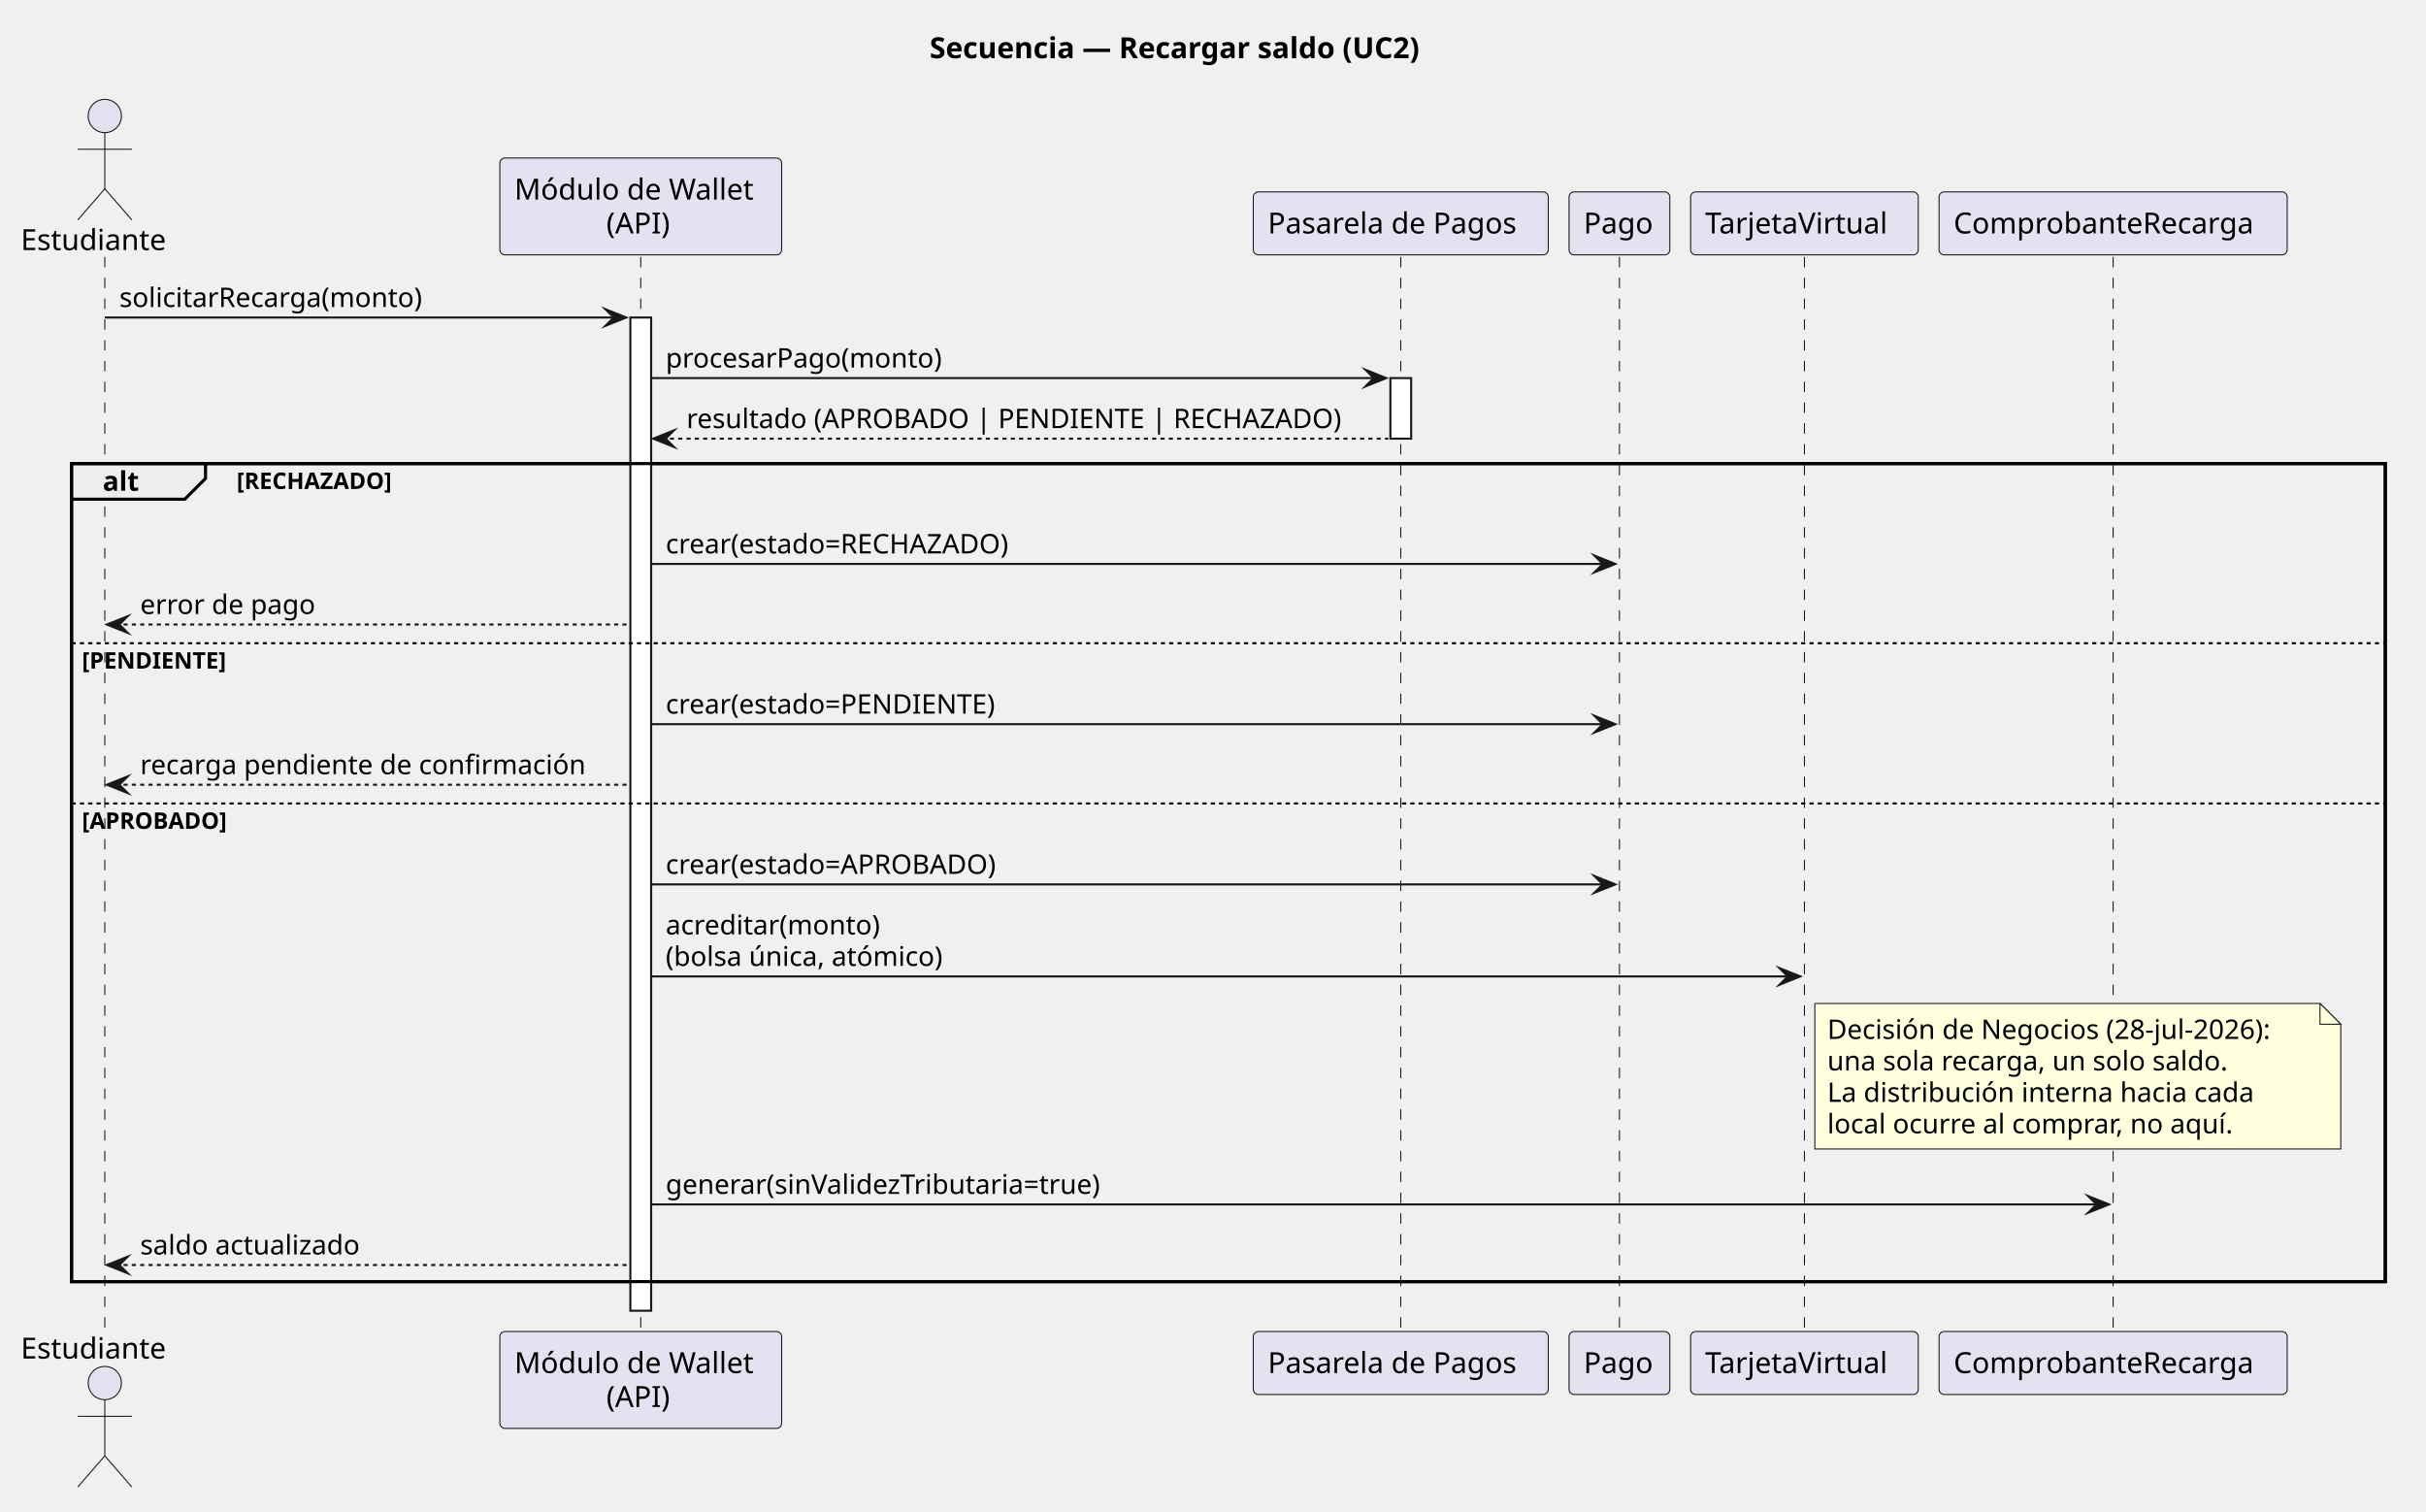
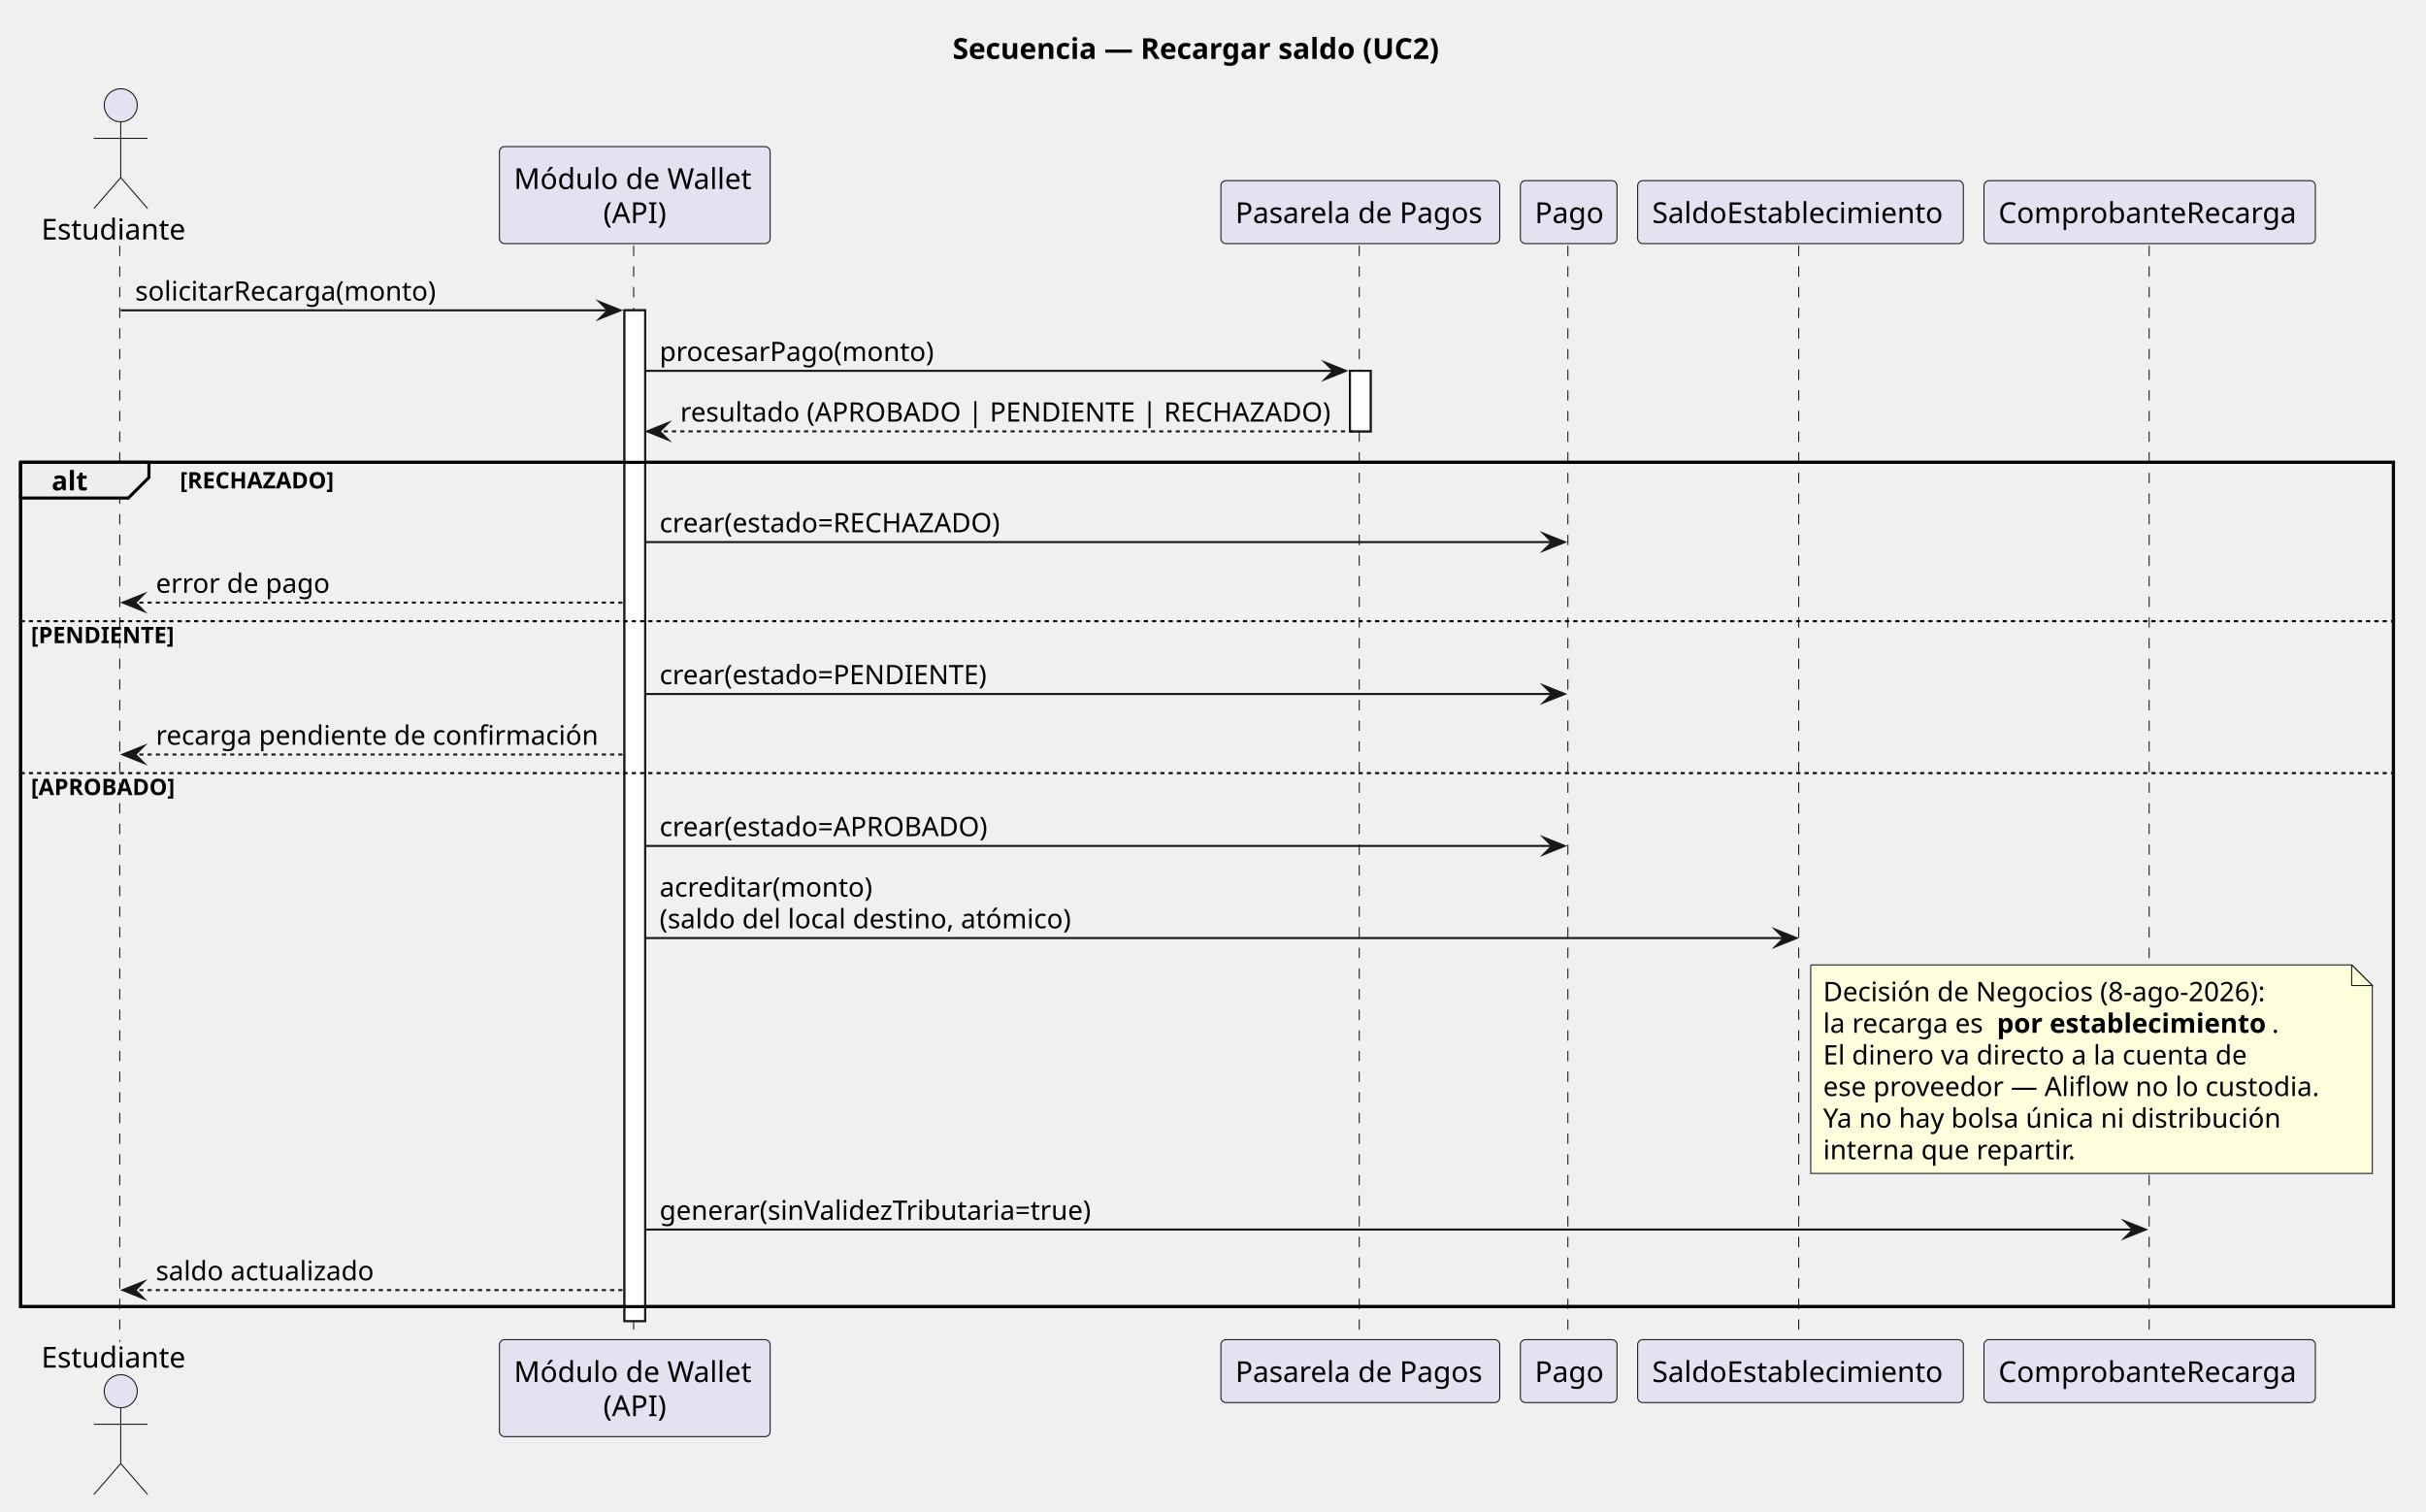
- <svg xmlns="http://www.w3.org/2000/svg" version="1.1" data-diagram-type="SEQUENCE" style="width:1167px;height:727px;background:#FFFFFF;" width="1167px" height="727px" viewBox="0 0 1167 727" zoomAndPan="magnify" preserveAspectRatio="none" contentStyleType="text/css">
+ <svg xmlns="http://www.w3.org/2000/svg" contentStyleType="text/css" data-diagram-type="SEQUENCE" height="732px" preserveAspectRatio="none" style="width:1175px;height:732px;background:#FFFFFF;" version="1.1" viewBox="0 0 1175 732" width="1175px" zoomAndPan="magnify">
  <defs />
-   <g font-family="sans-serif" lengthAdjust="spacing">
-     <g class="title" data-source-line="1">
-       <text x="447.18" y="27.995" fill="#000" font-size="14" textLength="271.045" font-weight="700">Secuencia — Recargar saldo (UC2)</text>
-     </g>
-     <rect x="34.417" y="222.992" width="1112.989" height="393.469" fill="none" style="stroke:#000;stroke-width:1.5;" />
-     <g>
-       <rect x="46.917" y="123.594" width="8" height="516.867" fill="#000" fill-opacity="0" />
-       <line x1="50.417" y1="123.594" x2="50.417" y2="640.461" style="stroke:#181818;stroke-width:0.5;stroke-dasharray:5,5;" />
+   <g>
+     <g class="title" data-source-line="2">
+       <text fill="#000000" font-family="sans-serif" font-size="14" font-weight="700" lengthAdjust="spacing" textLength="245.485" x="461.374" y="28.535">Secuencia — Recargar saldo (UC2)</text>
    </g>
    <g>
-       <rect x="304.724" y="123.594" width="8" height="516.867" fill="#000" fill-opacity="0" />
-       <line x1="308.224" y1="123.594" x2="308.224" y2="640.461" style="stroke:#181818;stroke-width:0.5;stroke-dasharray:5,5;" />
+       <rect fill="#FFFFFF" height="489.5" style="stroke:#181818;stroke-width:1;" width="10" x="302.454" y="150.287" />
    </g>
    <g>
-       <rect x="303.224" y="152.727" width="10" height="477.734" fill="#FFF" style="stroke:#181818;stroke-width:1;" />
+       <rect fill="#FFFFFF" height="29.311" style="stroke:#181818;stroke-width:1;" width="10" x="653.849" y="179.598" />
+     </g>
+     <rect fill="none" height="408.879" style="stroke:#000000;stroke-width:1.5;" width="1149.234" x="10" y="223.908" />
+     <g class="participant-lifeline" data-entity-uid="part1" data-qualified-name="Estudiante" data-source-line="4" id="part1-lifeline">
+       <g>
+         <rect fill="#000000" fill-opacity="0" height="530.811" width="8" x="54.482" y="118.977" />
+         <line style="stroke:#181818;stroke-width:0.5;stroke-dasharray:5,5;" x1="58" x2="58" y1="118.977" y2="649.787" />
+       </g>
+     </g>
+     <g class="participant-lifeline" data-entity-uid="part2" data-qualified-name="API" data-source-line="5" id="part2-lifeline">
+       <g>
+         <rect fill="#000000" fill-opacity="0" height="530.811" width="8" x="303.454" y="118.977" />
+         <line style="stroke:#181818;stroke-width:0.5;stroke-dasharray:5,5;" x1="306.897" x2="306.897" y1="118.977" y2="649.787" />
+       </g>
+     </g>
+     <g class="participant-lifeline" data-entity-uid="part3" data-qualified-name="Pasarela" data-source-line="6" id="part3-lifeline">
+       <g>
+         <rect fill="#000000" fill-opacity="0" height="530.811" width="8" x="654.849" y="118.977" />
+         <line style="stroke:#181818;stroke-width:0.5;stroke-dasharray:5,5;" x1="658.324" x2="658.324" y1="118.977" y2="649.787" />
+       </g>
+     </g>
+     <g class="participant-lifeline" data-entity-uid="part4" data-qualified-name="Pago" data-source-line="7" id="part4-lifeline">
+       <g>
+         <rect fill="#000000" fill-opacity="0" height="530.811" width="8" x="755.774" y="118.977" />
+         <line style="stroke:#181818;stroke-width:0.5;stroke-dasharray:5,5;" x1="759.375" x2="759.375" y1="118.977" y2="649.787" />
+       </g>
+     </g>
+     <g class="participant-lifeline" data-entity-uid="part5" data-qualified-name="Saldo" data-source-line="8" id="part5-lifeline">
+       <g>
+         <rect fill="#000000" fill-opacity="0" height="530.811" width="8" x="868.043" y="118.977" />
+         <line style="stroke:#181818;stroke-width:0.5;stroke-dasharray:5,5;" x1="871.173" x2="871.173" y1="118.977" y2="649.787" />
+       </g>
+     </g>
+     <g class="participant-lifeline" data-entity-uid="part6" data-qualified-name="Comp" data-source-line="9" id="part6-lifeline">
+       <g>
+         <rect fill="#000000" fill-opacity="0" height="530.811" width="8" x="1037.167" y="118.977" />
+         <line style="stroke:#181818;stroke-width:0.5;stroke-dasharray:5,5;" x1="1040.913" x2="1040.913" y1="118.977" y2="649.787" />
+       </g>
+     </g>
+     <g class="participant participant-head" data-entity-uid="part1" data-qualified-name="Estudiante" data-source-line="4" id="part1-head">
+       <text fill="#000000" font-family="sans-serif" font-size="14" lengthAdjust="spacing" textLength="70.964" x="20" y="116.023">Estudiante</text>
+       <ellipse cx="58.482" cy="50.988" fill="#E2E2F0" rx="8" ry="8" style="stroke:#181818;stroke-width:0.5;" />
+       <path d="M58.482,58.988 L58.482,85.988 M45.482,66.988 L71.482,66.988 M58.482,85.988 L45.482,100.988 M58.482,85.988 L71.482,100.988" fill="none" style="stroke:#181818;stroke-width:0.5;" />
+     </g>
+     <g class="participant participant-tail" data-entity-uid="part1" data-qualified-name="Estudiante" data-source-line="4" id="part1-tail">
+       <text fill="#000000" font-family="sans-serif" font-size="14" lengthAdjust="spacing" textLength="70.964" x="20" y="662.322">Estudiante</text>
+       <ellipse cx="58.482" cy="673.775" fill="#E2E2F0" rx="8" ry="8" style="stroke:#181818;stroke-width:0.5;" />
+       <path d="M58.482,681.775 L58.482,708.775 M45.482,689.775 L71.482,689.775 M58.482,708.775 L45.482,723.775 M58.482,708.775 L71.482,723.775" fill="none" style="stroke:#181818;stroke-width:0.5;" />
+     </g>
+     <g class="participant participant-head" data-entity-uid="part2" data-qualified-name="API" data-source-line="5" id="part2-head">
+       <rect fill="#E2E2F0" height="46.977" rx="2.5" ry="2.5" style="stroke:#181818;stroke-width:0.5;" width="131.113" x="241.897" y="71" />
+       <text fill="#000000" font-family="sans-serif" font-size="14" lengthAdjust="spacing" textLength="117.113" x="248.897" y="91.535">Módulo de Wallet</text>
+       <text fill="#000000" font-family="sans-serif" font-size="14" lengthAdjust="spacing" textLength="30.536" x="292.185" y="108.023">(API)</text>
+     </g>
+     <g class="participant participant-tail" data-entity-uid="part2" data-qualified-name="API" data-source-line="5" id="part2-tail">
+       <rect fill="#E2E2F0" height="46.977" rx="2.5" ry="2.5" style="stroke:#181818;stroke-width:0.5;" width="131.113" x="241.897" y="648.787" />
+       <text fill="#000000" font-family="sans-serif" font-size="14" lengthAdjust="spacing" textLength="117.113" x="248.897" y="669.322">Módulo de Wallet</text>
+       <text fill="#000000" font-family="sans-serif" font-size="14" lengthAdjust="spacing" textLength="30.536" x="292.185" y="685.811">(API)</text>
+     </g>
+     <g class="participant participant-head" data-entity-uid="part3" data-qualified-name="Pasarela" data-source-line="6" id="part3-head">
+       <rect fill="#E2E2F0" height="30.488" rx="2.5" ry="2.5" style="stroke:#181818;stroke-width:0.5;" width="135.051" x="591.324" y="87.488" />
+       <text fill="#000000" font-family="sans-serif" font-size="14" lengthAdjust="spacing" textLength="121.051" x="598.324" y="108.023">Pasarela de Pagos</text>
+     </g>
+     <g class="participant participant-tail" data-entity-uid="part3" data-qualified-name="Pasarela" data-source-line="6" id="part3-tail">
+       <rect fill="#E2E2F0" height="30.488" rx="2.5" ry="2.5" style="stroke:#181818;stroke-width:0.5;" width="135.051" x="591.324" y="648.787" />
+       <text fill="#000000" font-family="sans-serif" font-size="14" lengthAdjust="spacing" textLength="121.051" x="598.324" y="669.322">Pasarela de Pagos</text>
+     </g>
+     <g class="participant participant-head" data-entity-uid="part4" data-qualified-name="Pago" data-source-line="7" id="part4-head">
+       <rect fill="#E2E2F0" height="30.488" rx="2.5" ry="2.5" style="stroke:#181818;stroke-width:0.5;" width="46.799" x="736.375" y="87.488" />
+       <text fill="#000000" font-family="sans-serif" font-size="14" lengthAdjust="spacing" textLength="32.799" x="743.375" y="108.023">Pago</text>
+     </g>
+     <g class="participant participant-tail" data-entity-uid="part4" data-qualified-name="Pago" data-source-line="7" id="part4-tail">
+       <rect fill="#E2E2F0" height="30.488" rx="2.5" ry="2.5" style="stroke:#181818;stroke-width:0.5;" width="46.799" x="736.375" y="648.787" />
+       <text fill="#000000" font-family="sans-serif" font-size="14" lengthAdjust="spacing" textLength="32.799" x="743.375" y="669.322">Pago</text>
+     </g>
+     <g class="participant participant-head" data-entity-uid="part5" data-qualified-name="Saldo" data-source-line="8" id="part5-head">
+       <rect fill="#E2E2F0" height="30.488" rx="2.5" ry="2.5" style="stroke:#181818;stroke-width:0.5;" width="157.739" x="793.173" y="87.488" />
+       <text fill="#000000" font-family="sans-serif" font-size="14" lengthAdjust="spacing" textLength="143.739" x="800.173" y="108.023">SaldoEstablecimiento</text>
+     </g>
+     <g class="participant participant-tail" data-entity-uid="part5" data-qualified-name="Saldo" data-source-line="8" id="part5-tail">
+       <rect fill="#E2E2F0" height="30.488" rx="2.5" ry="2.5" style="stroke:#181818;stroke-width:0.5;" width="157.739" x="793.173" y="648.787" />
+       <text fill="#000000" font-family="sans-serif" font-size="14" lengthAdjust="spacing" textLength="143.739" x="800.173" y="669.322">SaldoEstablecimiento</text>
+     </g>
+     <g class="participant participant-head" data-entity-uid="part6" data-qualified-name="Comp" data-source-line="9" id="part6-head">
+       <rect fill="#E2E2F0" height="30.488" rx="2.5" ry="2.5" style="stroke:#181818;stroke-width:0.5;" width="160.508" x="960.913" y="87.488" />
+       <text fill="#000000" font-family="sans-serif" font-size="14" lengthAdjust="spacing" textLength="146.508" x="967.913" y="108.023">ComprobanteRecarga</text>
+     </g>
+     <g class="participant participant-tail" data-entity-uid="part6" data-qualified-name="Comp" data-source-line="9" id="part6-tail">
+       <rect fill="#E2E2F0" height="30.488" rx="2.5" ry="2.5" style="stroke:#181818;stroke-width:0.5;" width="160.508" x="960.913" y="648.787" />
+       <text fill="#000000" font-family="sans-serif" font-size="14" lengthAdjust="spacing" textLength="146.508" x="967.913" y="669.322">ComprobanteRecarga</text>
    </g>
    <g>
-       <rect x="670.326" y="123.594" width="8" height="516.867" fill="#000" fill-opacity="0" />
-       <line x1="673.826" y1="123.594" x2="673.826" y2="640.461" style="stroke:#181818;stroke-width:0.5;stroke-dasharray:5,5;" />
+       <rect fill="#FFFFFF" height="489.5" style="stroke:#181818;stroke-width:1;" width="10" x="302.454" y="150.287" />
    </g>
    <g>
-       <rect x="668.826" y="181.859" width="10" height="29.133" fill="#FFF" style="stroke:#181818;stroke-width:1;" />
+       <rect fill="#FFFFFF" height="29.311" style="stroke:#181818;stroke-width:1;" width="10" x="653.849" y="179.598" />
    </g>
-     <g>
-       <rect x="775.513" y="123.594" width="8" height="516.867" fill="#000" fill-opacity="0" />
-       <line x1="779.013" y1="123.594" x2="779.013" y2="640.461" style="stroke:#181818;stroke-width:0.5;stroke-dasharray:5,5;" />
+     <g class="message" data-entity-1="part1" data-entity-2="part2" data-source-line="11" id="msg1">
+       <polygon fill="#181818" points="290.454,146.287,300.454,150.287,290.454,154.287,294.454,150.287" style="stroke:#181818;stroke-width:1;stroke-linejoin:miter;stroke-miterlimit:10;" />
+       <line style="stroke:#181818;stroke-width:1;" x1="58.482" x2="296.454" y1="150.287" y2="150.287" />
+       <text fill="#000000" font-family="sans-serif" font-size="13" lengthAdjust="spacing" textLength="149.303" x="65.482" y="145.545">solicitarRecarga(monto)</text>
    </g>
-     <g>
-       <rect x="864.505" y="123.594" width="8" height="516.867" fill="#000" fill-opacity="0" />
-       <line x1="868.005" y1="123.594" x2="868.005" y2="640.461" style="stroke:#181818;stroke-width:0.5;stroke-dasharray:5,5;" />
+     <g class="message" data-entity-1="part2" data-entity-2="part3" data-source-line="14" id="msg2">
+       <polygon fill="#181818" points="641.849,175.598,651.849,179.598,641.849,183.598,645.849,179.598" style="stroke:#181818;stroke-width:1;stroke-linejoin:miter;stroke-miterlimit:10;" />
+       <line style="stroke:#181818;stroke-width:1;" x1="312.454" x2="647.849" y1="179.598" y2="179.598" />
+       <text fill="#000000" font-family="sans-serif" font-size="13" lengthAdjust="spacing" textLength="134.462" x="319.454" y="174.856">procesarPago(monto)</text>
    </g>
-     <g>
-       <rect x="1012.995" y="123.594" width="8" height="516.867" fill="#000" fill-opacity="0" />
-       <line x1="1016.495" y1="123.594" x2="1016.495" y2="640.461" style="stroke:#181818;stroke-width:0.5;stroke-dasharray:5,5;" />
+     <g class="message" data-entity-1="part3" data-entity-2="part2" data-source-line="16" id="msg3">
+       <polygon fill="#181818" points="323.454,204.908,313.454,208.908,323.454,212.908,319.454,208.908" style="stroke:#181818;stroke-width:1;stroke-linejoin:miter;stroke-miterlimit:10;" />
+       <line style="stroke:#181818;stroke-width:1;stroke-dasharray:2,2;" x1="317.454" x2="657.849" y1="208.908" y2="208.908" />
+       <text fill="#000000" font-family="sans-serif" font-size="13" lengthAdjust="spacing" textLength="317.396" x="329.454" y="204.166">resultado (APROBADO | PENDIENTE | RECHAZADO)</text>
    </g>
-     <text x="10" y="120.292" fill="#000" font-size="14" textLength="74.833">Estudiante</text>
-     <ellipse cx="50.417" cy="55.797" rx="8" ry="8" fill="#E2E2F0" style="stroke:#181818;stroke-width:0.5;" />
-     <path d="M50.417,63.797 L50.417,90.797 M37.417,71.797 L63.417,71.797 M50.417,90.797 L37.417,105.797 M50.417,90.797 L63.417,105.797" style="stroke:#181818;stroke-width:0.5;" fill="none" />
-     <rect x="240.442" y="76" width="135.563" height="46.594" fill="#E2E2F0" style="stroke:#181818;stroke-width:0.5;" rx="2.5" ry="2.5" />
-     <text x="247.442" y="95.995" fill="#000" font-size="14" textLength="121.563">Módulo de Wallet</text>
-     <text x="291.688" y="112.292" fill="#000" font-size="14" textLength="33.072">(API)</text>
-     <rect x="602.875" y="92.297" width="141.9" height="30.297" fill="#E2E2F0" style="stroke:#181818;stroke-width:0.5;" rx="2.5" ry="2.5" />
-     <text x="609.875" y="112.292" fill="#000" font-size="14" textLength="127.9">Pasarela de Pagos</text>
-     <rect x="754.776" y="92.297" width="48.474" height="30.297" fill="#E2E2F0" style="stroke:#181818;stroke-width:0.5;" rx="2.5" ry="2.5" />
-     <text x="761.776" y="112.292" fill="#000" font-size="14" textLength="34.474">Pago</text>
-     <rect x="813.25" y="92.297" width="109.512" height="30.297" fill="#E2E2F0" style="stroke:#181818;stroke-width:0.5;" rx="2.5" ry="2.5" />
-     <text x="820.25" y="112.292" fill="#000" font-size="14" textLength="95.512">TarjetaVirtual</text>
-     <rect x="932.761" y="92.297" width="167.467" height="30.297" fill="#E2E2F0" style="stroke:#181818;stroke-width:0.5;" rx="2.5" ry="2.5" />
-     <text x="939.761" y="112.292" fill="#000" font-size="14" textLength="153.467">ComprobanteRecarga</text>
-     <text x="10" y="653.456" fill="#000" font-size="14" textLength="74.833">Estudiante</text>
-     <ellipse cx="50.417" cy="665.258" rx="8" ry="8" fill="#E2E2F0" style="stroke:#181818;stroke-width:0.5;" />
-     <path d="M50.417,673.258 L50.417,700.258 M37.417,681.258 L63.417,681.258 M50.417,700.258 L37.417,715.258 M50.417,700.258 L63.417,715.258" style="stroke:#181818;stroke-width:0.5;" fill="none" />
-     <rect x="240.442" y="640.461" width="135.563" height="46.594" fill="#E2E2F0" style="stroke:#181818;stroke-width:0.5;" rx="2.5" ry="2.5" />
-     <text x="247.442" y="660.456" fill="#000" font-size="14" textLength="121.563">Módulo de Wallet</text>
-     <text x="291.688" y="676.753" fill="#000" font-size="14" textLength="33.072">(API)</text>
-     <rect x="602.875" y="640.461" width="141.9" height="30.297" fill="#E2E2F0" style="stroke:#181818;stroke-width:0.5;" rx="2.5" ry="2.5" />
-     <text x="609.875" y="660.456" fill="#000" font-size="14" textLength="127.9">Pasarela de Pagos</text>
-     <rect x="754.776" y="640.461" width="48.474" height="30.297" fill="#E2E2F0" style="stroke:#181818;stroke-width:0.5;" rx="2.5" ry="2.5" />
-     <text x="761.776" y="660.456" fill="#000" font-size="14" textLength="34.474">Pago</text>
-     <rect x="813.25" y="640.461" width="109.512" height="30.297" fill="#E2E2F0" style="stroke:#181818;stroke-width:0.5;" rx="2.5" ry="2.5" />
-     <text x="820.25" y="660.456" fill="#000" font-size="14" textLength="95.512">TarjetaVirtual</text>
-     <rect x="932.761" y="640.461" width="167.467" height="30.297" fill="#E2E2F0" style="stroke:#181818;stroke-width:0.5;" rx="2.5" ry="2.5" />
-     <text x="939.761" y="660.456" fill="#000" font-size="14" textLength="153.467">ComprobanteRecarga</text>
-     <polygon points="291.224,148.727,301.224,152.727,291.224,156.727,295.224,152.727" fill="#181818" style="stroke:#181818;stroke-width:1;stroke-linejoin:miter;stroke-miterlimit:10;" />
-     <line x1="50.417" y1="152.727" x2="297.224" y2="152.727" style="stroke:#181818;stroke-width:1;" />
-     <text x="57.417" y="147.661" fill="#000" font-size="13" textLength="156.876">solicitarRecarga(monto)</text>
-     <polygon points="656.826,177.859,666.826,181.859,656.826,185.859,660.826,181.859" fill="#181818" style="stroke:#181818;stroke-width:1;stroke-linejoin:miter;stroke-miterlimit:10;" />
-     <line x1="313.224" y1="181.859" x2="662.826" y2="181.859" style="stroke:#181818;stroke-width:1;" />
-     <text x="320.224" y="176.793" fill="#000" font-size="13" textLength="140.842">procesarPago(monto)</text>
-     <polygon points="324.224,206.992,314.224,210.992,324.224,214.992,320.224,210.992" fill="#181818" style="stroke:#181818;stroke-width:1;stroke-linejoin:miter;stroke-miterlimit:10;" />
-     <line x1="318.224" y1="210.992" x2="667.826" y2="210.992" style="stroke:#181818;stroke-width:1;stroke-dasharray:2,2;" />
-     <text x="330.224" y="205.926" fill="#000" font-size="13" textLength="331.602">resultado (APROBADO | PENDIENTE | RECHAZADO)</text>
-     <path d="M34.417,222.992 L98.859,222.992 L98.859,230.125 L88.859,240.125 L34.417,240.125 L34.417,222.992" style="stroke:#000;stroke-width:1.5;" fill="#EEE" />
-     <rect x="34.417" y="222.992" width="1112.989" height="393.469" fill="none" style="stroke:#000;stroke-width:1.5;" />
-     <text x="49.417" y="236.059" fill="#000" font-size="13" textLength="19.443" font-weight="700">alt</text>
-     <text x="113.859" y="235.203" fill="#000" font-size="11" textLength="86.802" font-weight="700">[RECHAZADO]</text>
-     <polygon points="767.013,267.258,777.013,271.258,767.013,275.258,771.013,271.258" fill="#181818" style="stroke:#181818;stroke-width:1;stroke-linejoin:miter;stroke-miterlimit:10;" />
-     <line x1="313.224" y1="271.258" x2="773.013" y2="271.258" style="stroke:#181818;stroke-width:1;" />
-     <text x="320.224" y="266.192" fill="#000" font-size="13" textLength="181.911">crear(estado=RECHAZADO)</text>
-     <polygon points="61.417,296.391,51.417,300.391,61.417,304.391,57.417,300.391" fill="#181818" style="stroke:#181818;stroke-width:1;stroke-linejoin:miter;stroke-miterlimit:10;" />
-     <line x1="55.417" y1="300.391" x2="302.224" y2="300.391" style="stroke:#181818;stroke-width:1;stroke-dasharray:2,2;" />
-     <text x="67.417" y="295.325" fill="#000" font-size="13" textLength="88.924">error de pago</text>
-     <line x1="34.417" y1="309.391" x2="1147.406" y2="309.391" style="stroke:#000;stroke-width:1;stroke-dasharray:2,2;" />
-     <text x="39.417" y="321.601" fill="#000" font-size="11" textLength="79.798" font-weight="700">[PENDIENTE]</text>
-     <polygon points="767.013,344.328,777.013,348.328,767.013,352.328,771.013,348.328" fill="#181818" style="stroke:#181818;stroke-width:1;stroke-linejoin:miter;stroke-miterlimit:10;" />
-     <line x1="313.224" y1="348.328" x2="773.013" y2="348.328" style="stroke:#181818;stroke-width:1;" />
-     <text x="320.224" y="343.262" fill="#000" font-size="13" textLength="172.593">crear(estado=PENDIENTE)</text>
-     <polygon points="61.417,373.461,51.417,377.461,61.417,381.461,57.417,377.461" fill="#181818" style="stroke:#181818;stroke-width:1;stroke-linejoin:miter;stroke-miterlimit:10;" />
-     <line x1="55.417" y1="377.461" x2="302.224" y2="377.461" style="stroke:#181818;stroke-width:1;stroke-dasharray:2,2;" />
-     <text x="67.417" y="372.395" fill="#000" font-size="13" textLength="228.808">recarga pendiente de confirmación</text>
-     <line x1="34.417" y1="386.461" x2="1147.406" y2="386.461" style="stroke:#000;stroke-width:1;stroke-dasharray:2,2;" />
-     <text x="39.417" y="398.671" fill="#000" font-size="11" textLength="79.831" font-weight="700">[APROBADO]</text>
-     <polygon points="767.013,421.398,777.013,425.398,767.013,429.398,771.013,425.398" fill="#181818" style="stroke:#181818;stroke-width:1;stroke-linejoin:miter;stroke-miterlimit:10;" />
-     <line x1="313.224" y1="425.398" x2="773.013" y2="425.398" style="stroke:#181818;stroke-width:1;" />
-     <text x="320.224" y="420.333" fill="#000" font-size="13" textLength="172.929">crear(estado=APROBADO)</text>
-     <polygon points="856.005,465.664,866.005,469.664,856.005,473.664,860.005,469.664" fill="#181818" style="stroke:#181818;stroke-width:1;stroke-linejoin:miter;stroke-miterlimit:10;" />
-     <line x1="313.224" y1="469.664" x2="862.005" y2="469.664" style="stroke:#181818;stroke-width:1;" />
-     <text x="320.224" y="449.465" fill="#000" font-size="13" textLength="110.779">acreditar(monto)</text>
-     <text x="320.224" y="464.598" fill="#000" font-size="13" textLength="144.695">(bolsa única, atómico)</text>
-     <path d="M873.005,482.664 L873.005,552.664 L1126.005,552.664 L1126.005,492.664 L1116.005,482.664 L873.005,482.664" style="stroke:#181818;stroke-width:0.5;" fill="#FEFFDD" />
-     <path d="M1116.005,482.664 L1116.005,492.664 L1126.005,492.664 L1116.005,482.664" style="stroke:#181818;stroke-width:0.5;" fill="#FEFFDD" />
-     <text x="879.005" y="499.731" fill="#000" font-size="13" textLength="232.4">Decisión de Negocios (28-jul-2026):</text>
-     <text x="879.005" y="514.864" fill="#000" font-size="13" textLength="207.022">una sola recarga, un solo saldo.</text>
-     <text x="879.005" y="529.997" fill="#000" font-size="13" textLength="220.632">La distribución interna hacia cada</text>
-     <text x="879.005" y="545.129" fill="#000" font-size="13" textLength="211.758">local ocurre al comprar, no aquí.</text>
-     <polygon points="1004.495,575.328,1014.495,579.328,1004.495,583.328,1008.495,579.328" fill="#181818" style="stroke:#181818;stroke-width:1;stroke-linejoin:miter;stroke-miterlimit:10;" />
-     <line x1="313.224" y1="579.328" x2="1010.495" y2="579.328" style="stroke:#181818;stroke-width:1;" />
-     <text x="320.224" y="574.262" fill="#000" font-size="13" textLength="228.014">generar(sinValidezTributaria=true)</text>
-     <polygon points="61.417,604.461,51.417,608.461,61.417,612.461,57.417,608.461" fill="#181818" style="stroke:#181818;stroke-width:1;stroke-linejoin:miter;stroke-miterlimit:10;" />
-     <line x1="55.417" y1="608.461" x2="302.224" y2="608.461" style="stroke:#181818;stroke-width:1;stroke-dasharray:2,2;" />
-     <text x="67.417" y="603.395" fill="#000" font-size="13" textLength="113.325">saldo actualizado</text>
+     <path d="M10,223.908 L72.139,223.908 L72.139,231.219 L62.139,241.219 L10,241.219 L10,223.908" fill="#EEEEEE" style="stroke:#000000;stroke-width:1.5;" />
+     <rect fill="none" height="408.879" style="stroke:#000000;stroke-width:1.5;" width="1149.234" x="10" y="223.908" />
+     <text fill="#000000" font-family="sans-serif" font-size="13" font-weight="700" lengthAdjust="spacing" textLength="17.139" x="25" y="237.477">alt</text>
+     <text fill="#000000" font-family="sans-serif" font-size="11" font-weight="700" lengthAdjust="spacing" textLength="79.836" x="87.139" y="236.543">[RECHAZADO]</text>
+     <g class="message" data-entity-1="part2" data-entity-2="part4" data-source-line="20" id="msg4">
+       <polygon fill="#181818" points="747.774,258.529,757.774,262.529,747.774,266.529,751.774,262.529" style="stroke:#181818;stroke-width:1;stroke-linejoin:miter;stroke-miterlimit:10;" />
+       <line style="stroke:#181818;stroke-width:1;" x1="312.454" x2="753.774" y1="262.529" y2="262.529" />
+       <text fill="#000000" font-family="sans-serif" font-size="13" lengthAdjust="spacing" textLength="172.034" x="319.454" y="257.787">crear(estado=RECHAZADO)</text>
+     </g>
+     <g class="message" data-entity-1="part2" data-entity-2="part1" data-source-line="21" id="msg5">
+       <polygon fill="#181818" points="69.482,287.84,59.482,291.84,69.482,295.84,65.482,291.84" style="stroke:#181818;stroke-width:1;stroke-linejoin:miter;stroke-miterlimit:10;" />
+       <line style="stroke:#181818;stroke-width:1;stroke-dasharray:2,2;" x1="63.482" x2="301.454" y1="291.84" y2="291.84" />
+       <text fill="#000000" font-family="sans-serif" font-size="13" lengthAdjust="spacing" textLength="86.29" x="75.482" y="287.098">error de pago</text>
+     </g>
+     <line style="stroke:#000000;stroke-width:1;stroke-dasharray:2,2;" x1="10" x2="1159.234" y1="300.84" y2="300.84" />
+     <text fill="#000000" font-family="sans-serif" font-size="11" font-weight="700" lengthAdjust="spacing" textLength="71.586" x="15" y="311.475">[PENDIENTE]</text>
+     <g class="message" data-entity-1="part2" data-entity-2="part4" data-source-line="23" id="msg6">
+       <polygon fill="#181818" points="747.774,332.106,757.774,336.106,747.774,340.106,751.774,336.106" style="stroke:#181818;stroke-width:1;stroke-linejoin:miter;stroke-miterlimit:10;" />
+       <line style="stroke:#181818;stroke-width:1;" x1="312.454" x2="753.774" y1="336.106" y2="336.106" />
+       <text fill="#000000" font-family="sans-serif" font-size="13" lengthAdjust="spacing" textLength="161.821" x="319.454" y="331.363">crear(estado=PENDIENTE)</text>
+     </g>
+     <g class="message" data-entity-1="part2" data-entity-2="part1" data-source-line="24" id="msg7">
+       <polygon fill="#181818" points="69.482,361.416,59.482,365.416,69.482,369.416,65.482,365.416" style="stroke:#181818;stroke-width:1;stroke-linejoin:miter;stroke-miterlimit:10;" />
+       <line style="stroke:#181818;stroke-width:1;stroke-dasharray:2,2;" x1="63.482" x2="301.454" y1="365.416" y2="365.416" />
+       <text fill="#000000" font-family="sans-serif" font-size="13" lengthAdjust="spacing" textLength="219.972" x="75.482" y="360.674">recarga pendiente de confirmación</text>
+     </g>
+     <line style="stroke:#000000;stroke-width:1;stroke-dasharray:2,2;" x1="10" x2="1159.234" y1="374.416" y2="374.416" />
+     <text fill="#000000" font-family="sans-serif" font-size="11" font-weight="700" lengthAdjust="spacing" textLength="72.451" x="15" y="385.051">[APROBADO]</text>
+     <g class="message" data-entity-1="part2" data-entity-2="part4" data-source-line="26" id="msg8">
+       <polygon fill="#181818" points="747.774,405.682,757.774,409.682,747.774,413.682,751.774,409.682" style="stroke:#181818;stroke-width:1;stroke-linejoin:miter;stroke-miterlimit:10;" />
+       <line style="stroke:#181818;stroke-width:1;" x1="312.454" x2="753.774" y1="409.682" y2="409.682" />
+       <text fill="#000000" font-family="sans-serif" font-size="13" lengthAdjust="spacing" textLength="163.344" x="319.454" y="404.94">crear(estado=APROBADO)</text>
+     </g>
+     <g class="message" data-entity-1="part2" data-entity-2="part5" data-source-line="27" id="msg9">
+       <polygon fill="#181818" points="860.043,450.303,870.043,454.303,860.043,458.303,864.043,454.303" style="stroke:#181818;stroke-width:1;stroke-linejoin:miter;stroke-miterlimit:10;" />
+       <line style="stroke:#181818;stroke-width:1;" x1="312.454" x2="866.043" y1="454.303" y2="454.303" />
+       <text fill="#000000" font-family="sans-serif" font-size="13" lengthAdjust="spacing" textLength="105.193" x="319.454" y="434.25">acreditar(monto)</text>
+       <text fill="#000000" font-family="sans-serif" font-size="13" lengthAdjust="spacing" textLength="208.565" x="319.454" y="449.56">(saldo del local destino, atómico)</text>
+     </g>
+     <path d="M877,467.303 L877,568.303 L1149,568.303 L1149,477.303 L1139,467.303 L877,467.303" fill="#FEFFDD" style="stroke:#181818;stroke-width:0.5;" />
+     <path d="M1139,467.303 L1139,477.303 L1149,477.303 L1139,467.303" fill="#FEFFDD" style="stroke:#181818;stroke-width:0.5;" />
+     <text fill="#000000" font-family="sans-serif" font-size="13" lengthAdjust="spacing" textLength="231.55" x="883" y="484.871">Decisión de Negocios (8-ago-2026):</text>
+     <text fill="#000000" font-family="sans-serif" font-size="13" lengthAdjust="spacing" textLength="80.038" x="883" y="500.182">la recarga es</text>
+     <text fill="#000000" font-family="sans-serif" font-size="13" font-weight="700" lengthAdjust="spacing" textLength="133.155" x="967.151" y="500.182">por establecimiento</text>
+     <text fill="#000000" font-family="sans-serif" font-size="13" lengthAdjust="spacing" textLength="4.113" x="1100.306" y="500.182">.</text>
+     <text fill="#000000" font-family="sans-serif" font-size="13" lengthAdjust="spacing" textLength="213.688" x="883" y="515.492">El dinero va directo a la cuenta de</text>
+     <text fill="#000000" font-family="sans-serif" font-size="13" lengthAdjust="spacing" textLength="251.234" x="883" y="530.803">ese proveedor — Aliflow no lo custodia.</text>
+     <text fill="#000000" font-family="sans-serif" font-size="13" lengthAdjust="spacing" textLength="232.565" x="883" y="546.113">Ya no hay bolsa única ni distribución</text>
+     <text fill="#000000" font-family="sans-serif" font-size="13" lengthAdjust="spacing" textLength="127.512" x="883" y="561.424">interna que repartir.</text>
+     <g class="message" data-entity-1="part2" data-entity-2="part6" data-source-line="36" id="msg10">
+       <polygon fill="#181818" points="1029.167,591.477,1039.167,595.477,1029.167,599.477,1033.167,595.477" style="stroke:#181818;stroke-width:1;stroke-linejoin:miter;stroke-miterlimit:10;" />
+       <line style="stroke:#181818;stroke-width:1;" x1="312.454" x2="1035.167" y1="595.477" y2="595.477" />
+       <text fill="#000000" font-family="sans-serif" font-size="13" lengthAdjust="spacing" textLength="219.127" x="319.454" y="590.734">generar(sinValidezTributaria=true)</text>
+     </g>
+     <g class="message" data-entity-1="part2" data-entity-2="part1" data-source-line="37" id="msg11">
+       <polygon fill="#181818" points="69.482,620.787,59.482,624.787,69.482,628.787,65.482,624.787" style="stroke:#181818;stroke-width:1;stroke-linejoin:miter;stroke-miterlimit:10;" />
+       <line style="stroke:#181818;stroke-width:1;stroke-dasharray:2,2;" x1="63.482" x2="301.454" y1="624.787" y2="624.787" />
+       <text fill="#000000" font-family="sans-serif" font-size="13" lengthAdjust="spacing" textLength="110.106" x="75.482" y="620.045">saldo actualizado</text>
+     </g>
  </g>
</svg>
